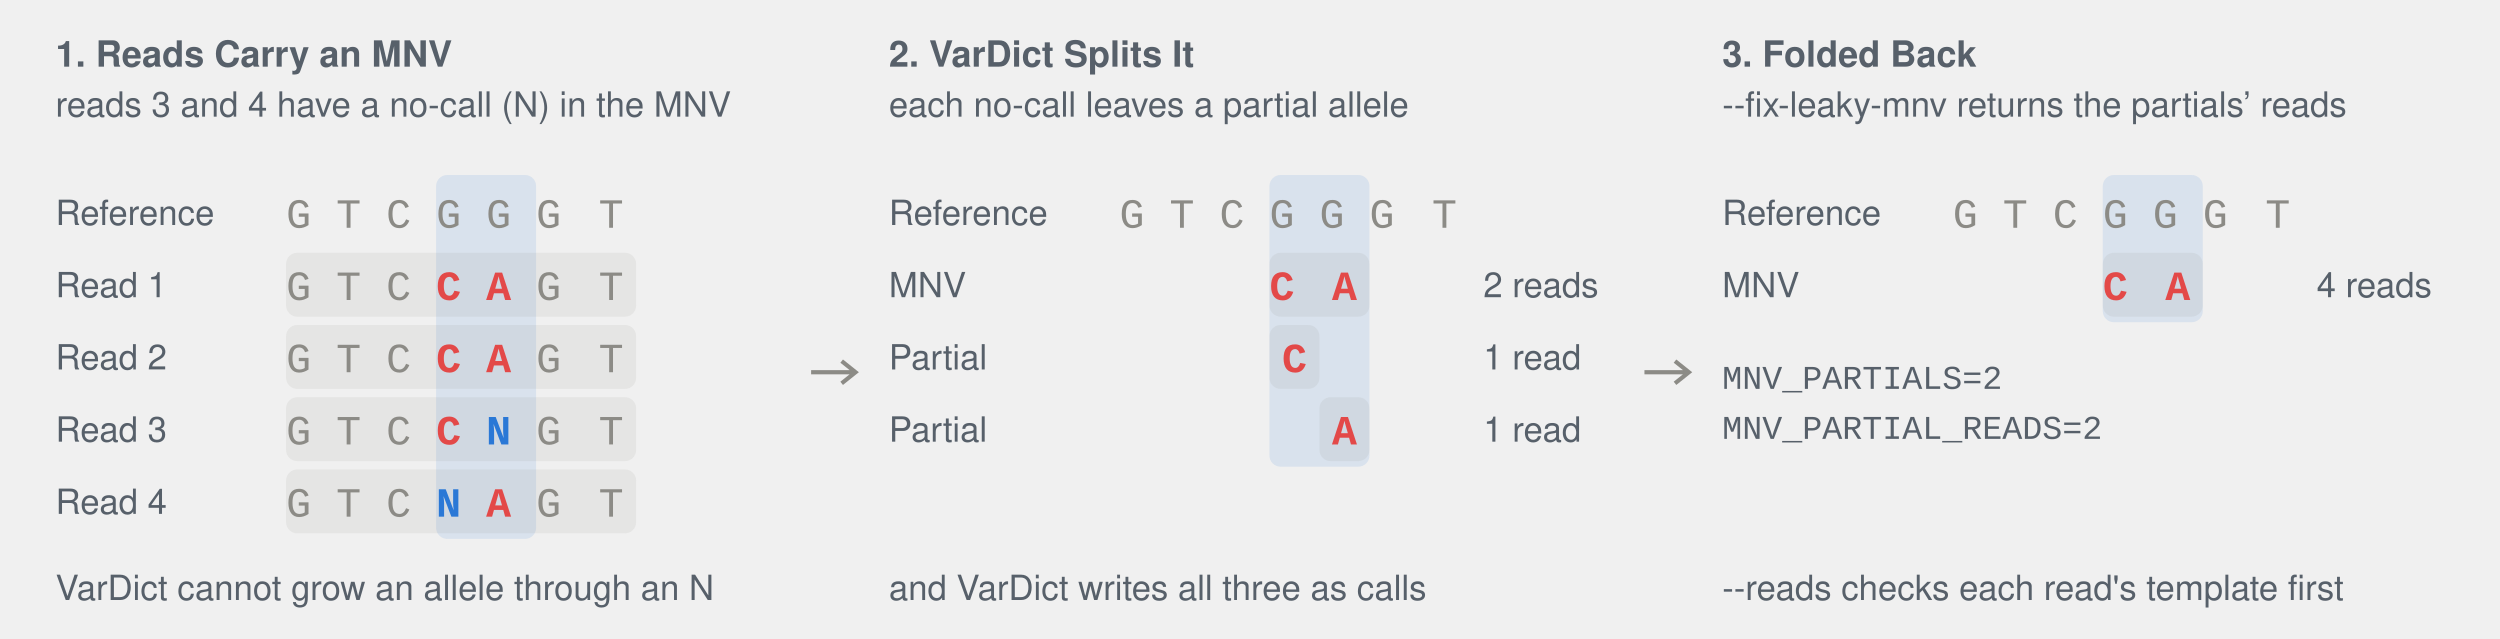
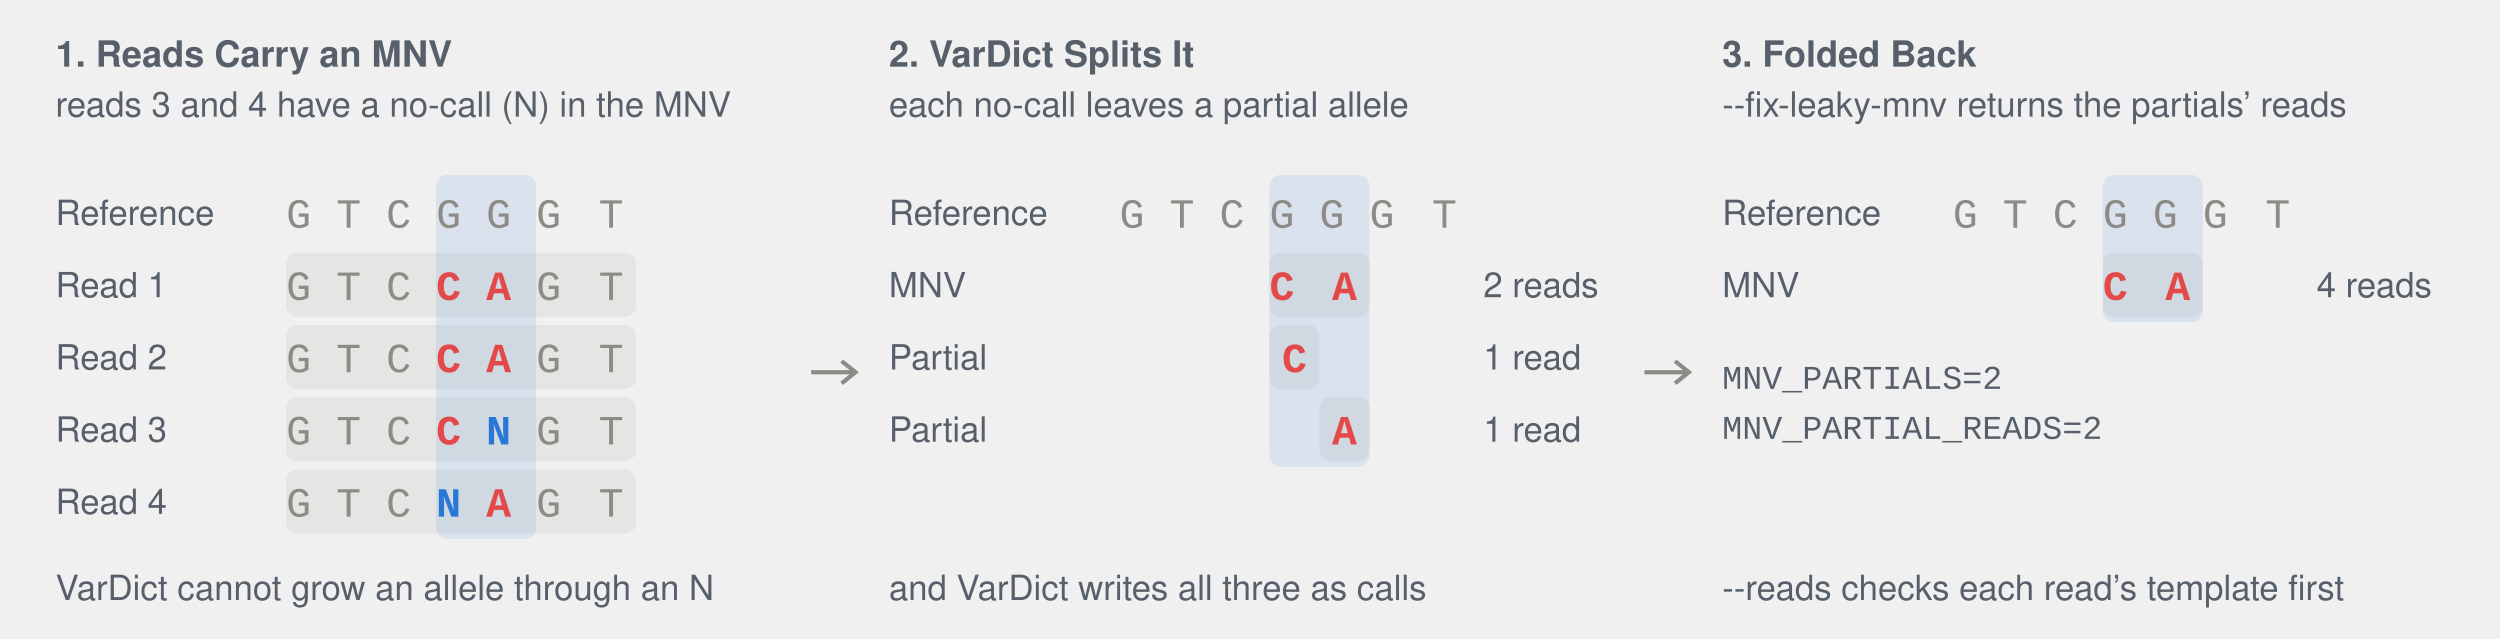
<svg xmlns="http://www.w3.org/2000/svg" width="900" height="230" viewBox="0 0 900 230" role="img" aria-labelledby="title">
  <style>
    text { font-family: Helvetica, Arial, sans-serif; }
    .head { fill: #57606a; font-size: 13px; font-weight: 700; }
    .ink { fill: #57606a; font-size: 12.5px; }
    .tag { fill: #57606a; font-family: ui-monospace, SFMono-Regular, Menlo, Consolas, "Liberation Mono", monospace; font-size: 12px; }
    .base { fill: #8c8b86; font-family: ui-monospace, SFMono-Regular, Menlo, Consolas, "Liberation Mono", monospace; font-size: 15px; }
    .alt { fill: #e34948; font-weight: 700; }
    .nocall { fill: #2a78d6; font-weight: 700; }
    .span { fill: #2a78d6; fill-opacity: 0.12; }
    .arrow { stroke: #8c8b86; stroke-width: 1.5; fill: none; }
    .gap { stroke: #8c8b86; stroke-width: 1.5; stroke-dasharray: 3 3; }
    .read { fill: #8c8b86; fill-opacity: 0.11; }
    .rows { fill: #2a78d6; font-size: 12px; font-weight: 700; }
    .spanned { fill: #12875c; font-size: 12px; font-weight: 700; }
    .none { fill: #e34948; font-size: 12px; font-weight: 700; }
    .vardict { fill: #8c8b86; font-size: 12px; }
    @media (prefers-color-scheme: dark) {
      .head, .ink, .tag { fill: #9198a1; }
      .spanned { fill: #1baf7a; }
      .read { fill: #ffffff; fill-opacity: 0.12; }
    }
  </style>
  <text class="head" x="20" y="24">1. Reads Carry an MNV</text>
  <text class="ink" x="20" y="42">reads 3 and 4 have a no-call (N) in the MNV</text>
  <text class="ink" x="20" y="216">VarDict cannot grow an allele through an N</text>
  <rect class="span" x="157" y="63" width="36" height="131" rx="4" />
  <text class="ink" x="20" y="81">Reference</text>
  <text class="base" y="82" text-anchor="middle">
    <tspan x="112">G</tspan>
    <tspan x="130">T</tspan>
    <tspan x="148">C</tspan>
    <tspan x="166">G</tspan>
    <tspan x="184">G</tspan>
    <tspan x="202">G</tspan>
    <tspan x="220">T</tspan>
  </text>
  <rect class="read" x="103" y="91" width="126" height="23" rx="4" />
  <text class="ink" x="20" y="107">Read 1</text>
  <text class="base" y="108" text-anchor="middle">
    <tspan x="112">G</tspan>
    <tspan x="130">T</tspan>
    <tspan x="148">C</tspan>
    <tspan class="alt" x="166">C</tspan>
    <tspan class="alt" x="184">A</tspan>
    <tspan x="202">G</tspan>
    <tspan x="220">T</tspan>
  </text>
  <rect class="read" x="103" y="117" width="126" height="23" rx="4" />
  <text class="ink" x="20" y="133">Read 2</text>
  <text class="base" y="134" text-anchor="middle">
    <tspan x="112">G</tspan>
    <tspan x="130">T</tspan>
    <tspan x="148">C</tspan>
    <tspan class="alt" x="166">C</tspan>
    <tspan class="alt" x="184">A</tspan>
    <tspan x="202">G</tspan>
    <tspan x="220">T</tspan>
  </text>
  <rect class="read" x="103" y="143" width="126" height="23" rx="4" />
  <text class="ink" x="20" y="159">Read 3</text>
  <text class="base" y="160" text-anchor="middle">
    <tspan x="112">G</tspan>
    <tspan x="130">T</tspan>
    <tspan x="148">C</tspan>
    <tspan class="alt" x="166">C</tspan>
    <tspan class="nocall" x="184">N</tspan>
    <tspan x="202">G</tspan>
    <tspan x="220">T</tspan>
  </text>
  <rect class="read" x="103" y="169" width="126" height="23" rx="4" />
  <text class="ink" x="20" y="185">Read 4</text>
  <text class="base" y="186" text-anchor="middle">
    <tspan x="112">G</tspan>
    <tspan x="130">T</tspan>
    <tspan x="148">C</tspan>
    <tspan class="nocall" x="166">N</tspan>
    <tspan class="alt" x="184">A</tspan>
    <tspan x="202">G</tspan>
    <tspan x="220">T</tspan>
  </text>
  <path class="arrow" d="M292 134 h16 m-5 -4 l5 4 l-5 4" />
  <text class="head" x="320" y="24">2. VarDict Splits It</text>
  <text class="ink" x="320" y="42">each no-call leaves a partial allele</text>
  <text class="ink" x="320" y="216">and VarDict writes all three as calls</text>
  <rect class="span" x="457" y="63" width="36" height="105" rx="4" />
  <text class="ink" x="320" y="81">Reference</text>
  <text class="base" y="82" text-anchor="middle">
    <tspan x="412">G</tspan>
    <tspan x="430">T</tspan>
    <tspan x="448">C</tspan>
    <tspan x="466">G</tspan>
    <tspan x="484">G</tspan>
    <tspan x="502">G</tspan>
    <tspan x="520">T</tspan>
  </text>
  <rect class="read" x="457" y="91" width="36" height="23" rx="4" />
  <text class="ink" x="320" y="107">MNV</text>
  <text class="base" y="108" text-anchor="middle">
    <tspan class="alt" x="466">C</tspan>
    <tspan class="alt" x="484">A</tspan>
  </text>
  <text class="ink" x="534" y="107">2 reads</text>
  <rect class="read" x="457" y="117" width="18" height="23" rx="4" />
  <text class="ink" x="320" y="133">Partial</text>
  <text class="base" y="134" text-anchor="middle">
    <tspan class="alt" x="466">C</tspan>
  </text>
  <text class="ink" x="534" y="133">1 read</text>
  <rect class="read" x="475" y="143" width="18" height="23" rx="4" />
  <text class="ink" x="320" y="159">Partial</text>
  <text class="base" y="160" text-anchor="middle">
    <tspan class="alt" x="484">A</tspan>
  </text>
  <text class="ink" x="534" y="159">1 read</text>
  <path class="arrow" d="M592 134 h16 m-5 -4 l5 4 l-5 4" />
  <text class="head" x="620" y="24">3. Folded Back</text>
  <text class="ink" x="620" y="42">--fix-leaky-mnv returns the partials’ reads</text>
-   <text class="ink" x="620" y="216">--reads checks each read's template first</text>
+   <text class="ink" x="620" y="216">--reads checks each read’s template first</text>
  <rect class="span" x="757" y="63" width="36" height="53" rx="4" />
  <text class="ink" x="620" y="81">Reference</text>
  <text class="base" y="82" text-anchor="middle">
    <tspan x="712">G</tspan>
    <tspan x="730">T</tspan>
    <tspan x="748">C</tspan>
    <tspan x="766">G</tspan>
    <tspan x="784">G</tspan>
    <tspan x="802">G</tspan>
    <tspan x="820">T</tspan>
  </text>
  <rect class="read" x="757" y="91" width="36" height="23" rx="4" />
  <text class="ink" x="620" y="107">MNV</text>
  <text class="base" y="108" text-anchor="middle">
    <tspan class="alt" x="766">C</tspan>
    <tspan class="alt" x="784">A</tspan>
  </text>
  <text class="ink" x="834" y="107">4 reads</text>
  <text class="tag" x="620" y="140">MNV_PARTIALS=2</text>
  <text class="tag" x="620" y="158">MNV_PARTIAL_READS=2</text>
</svg>
